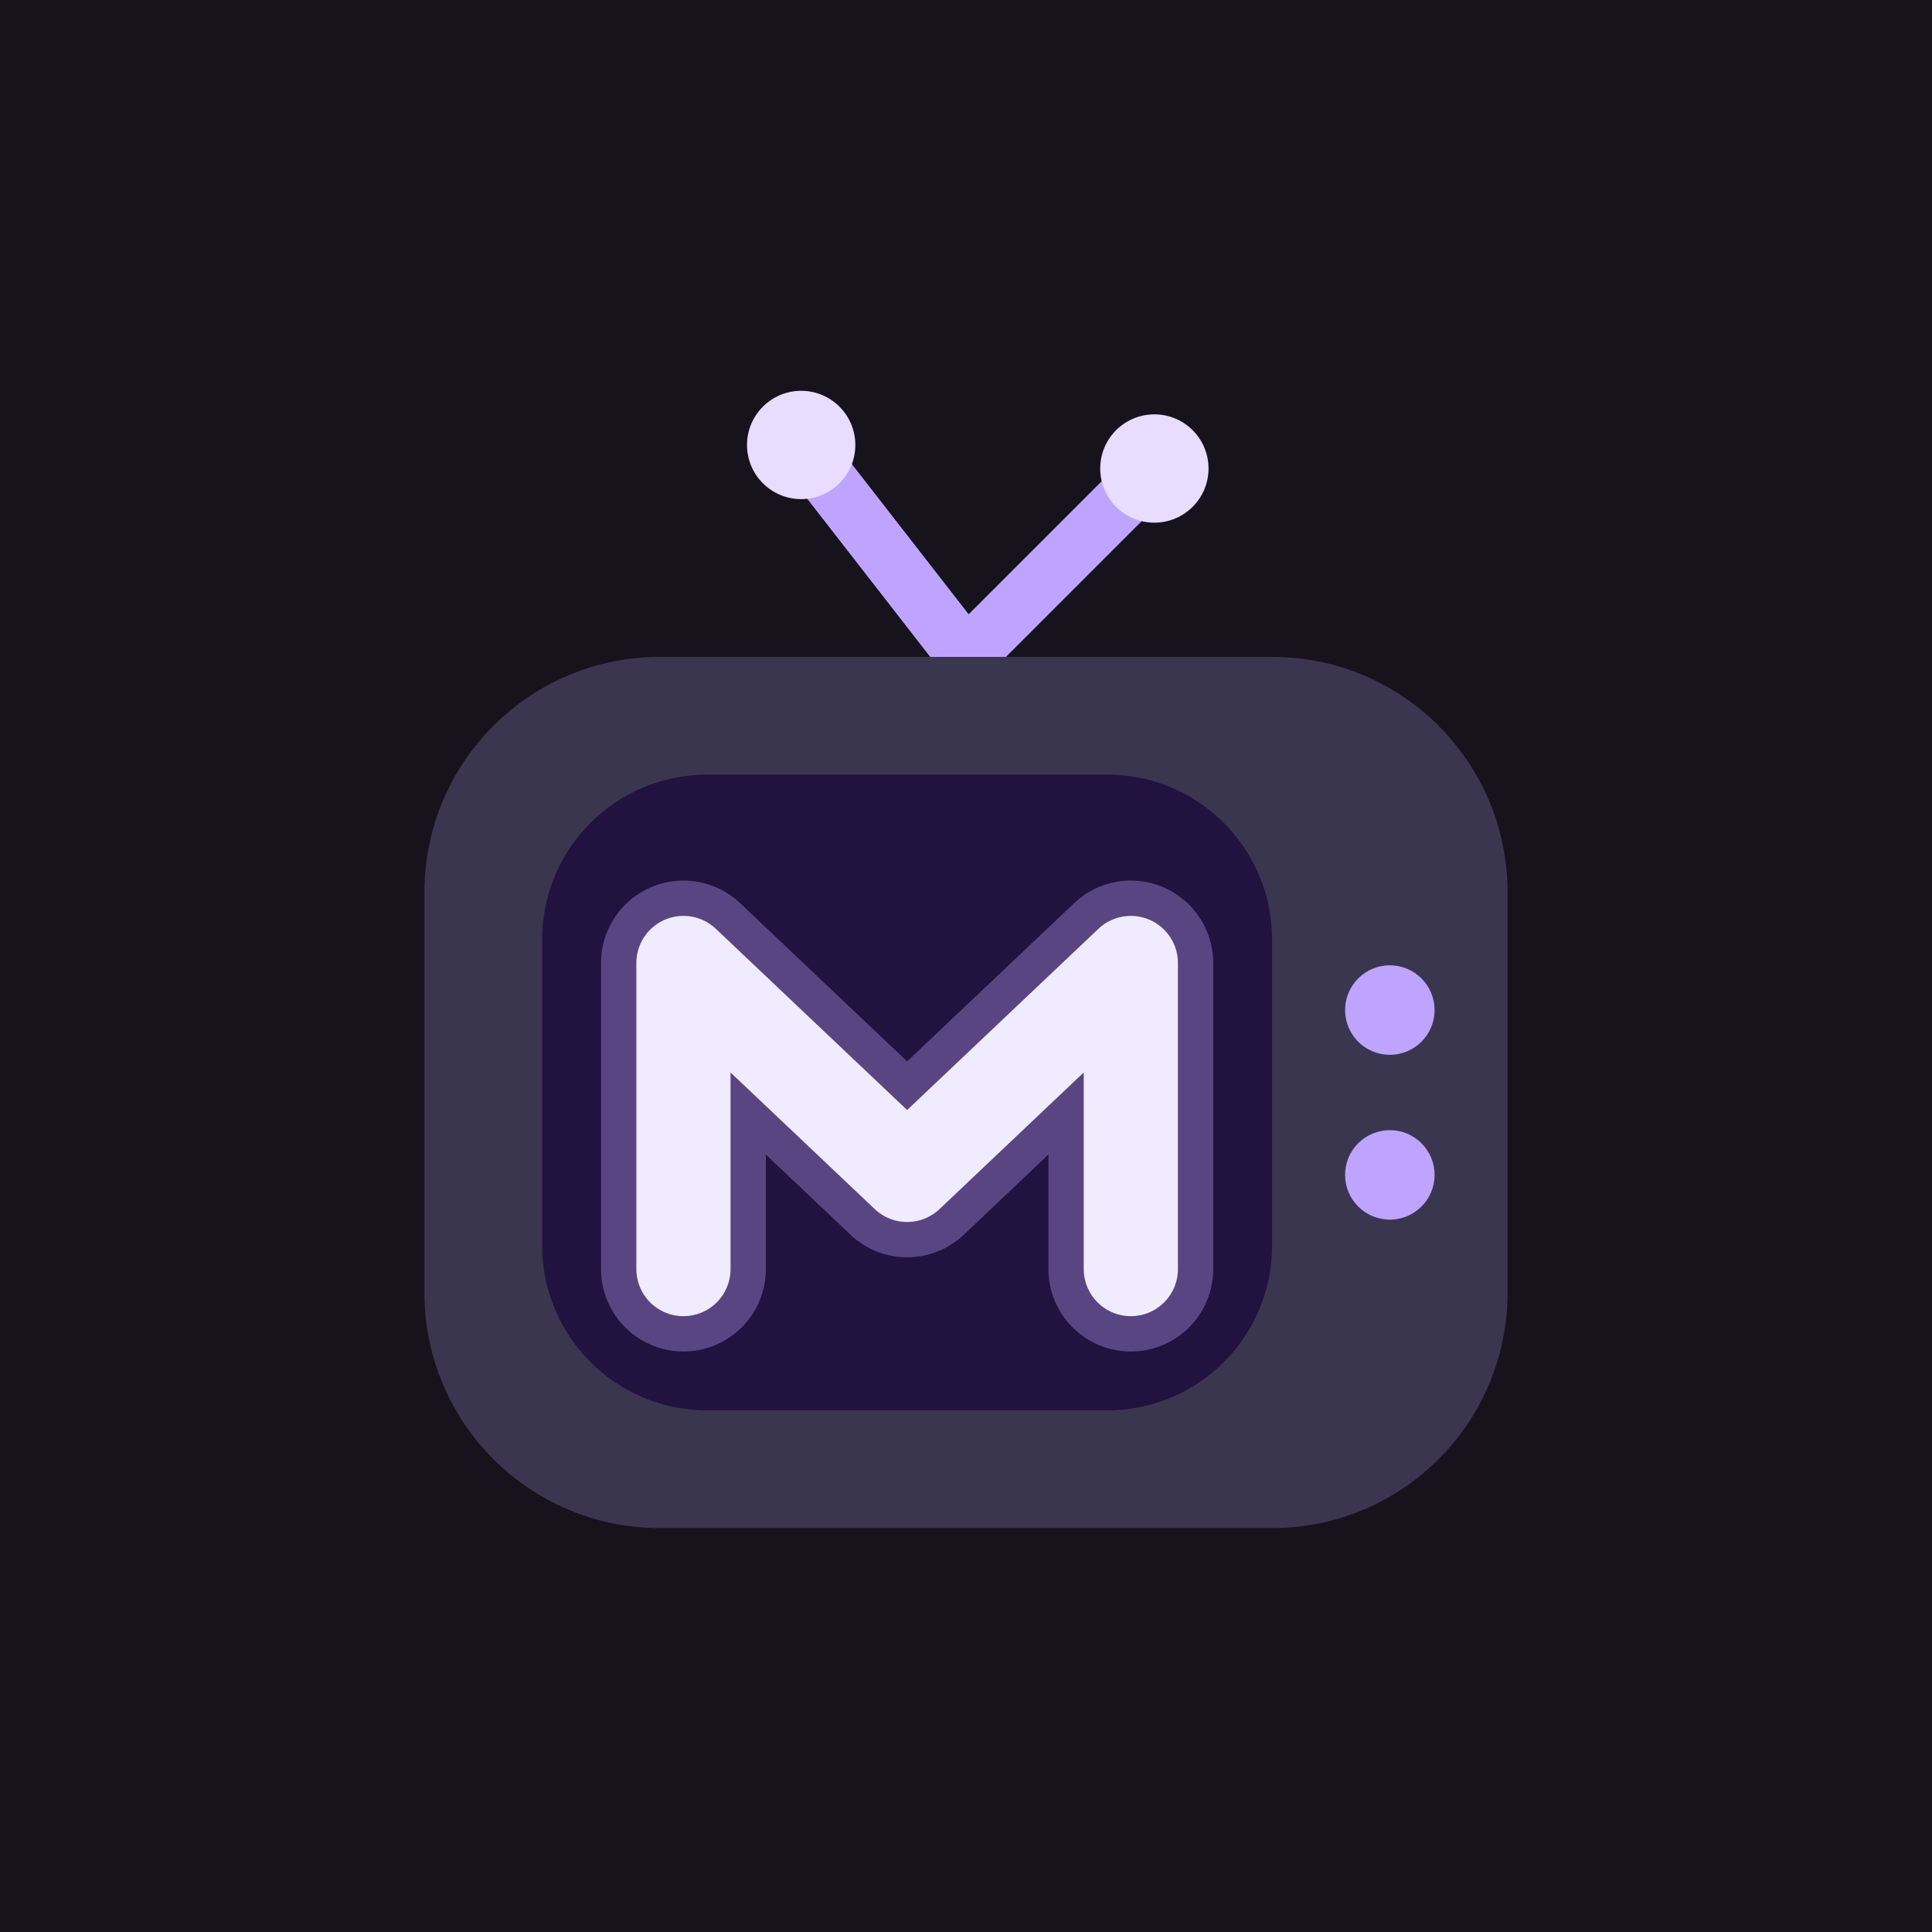
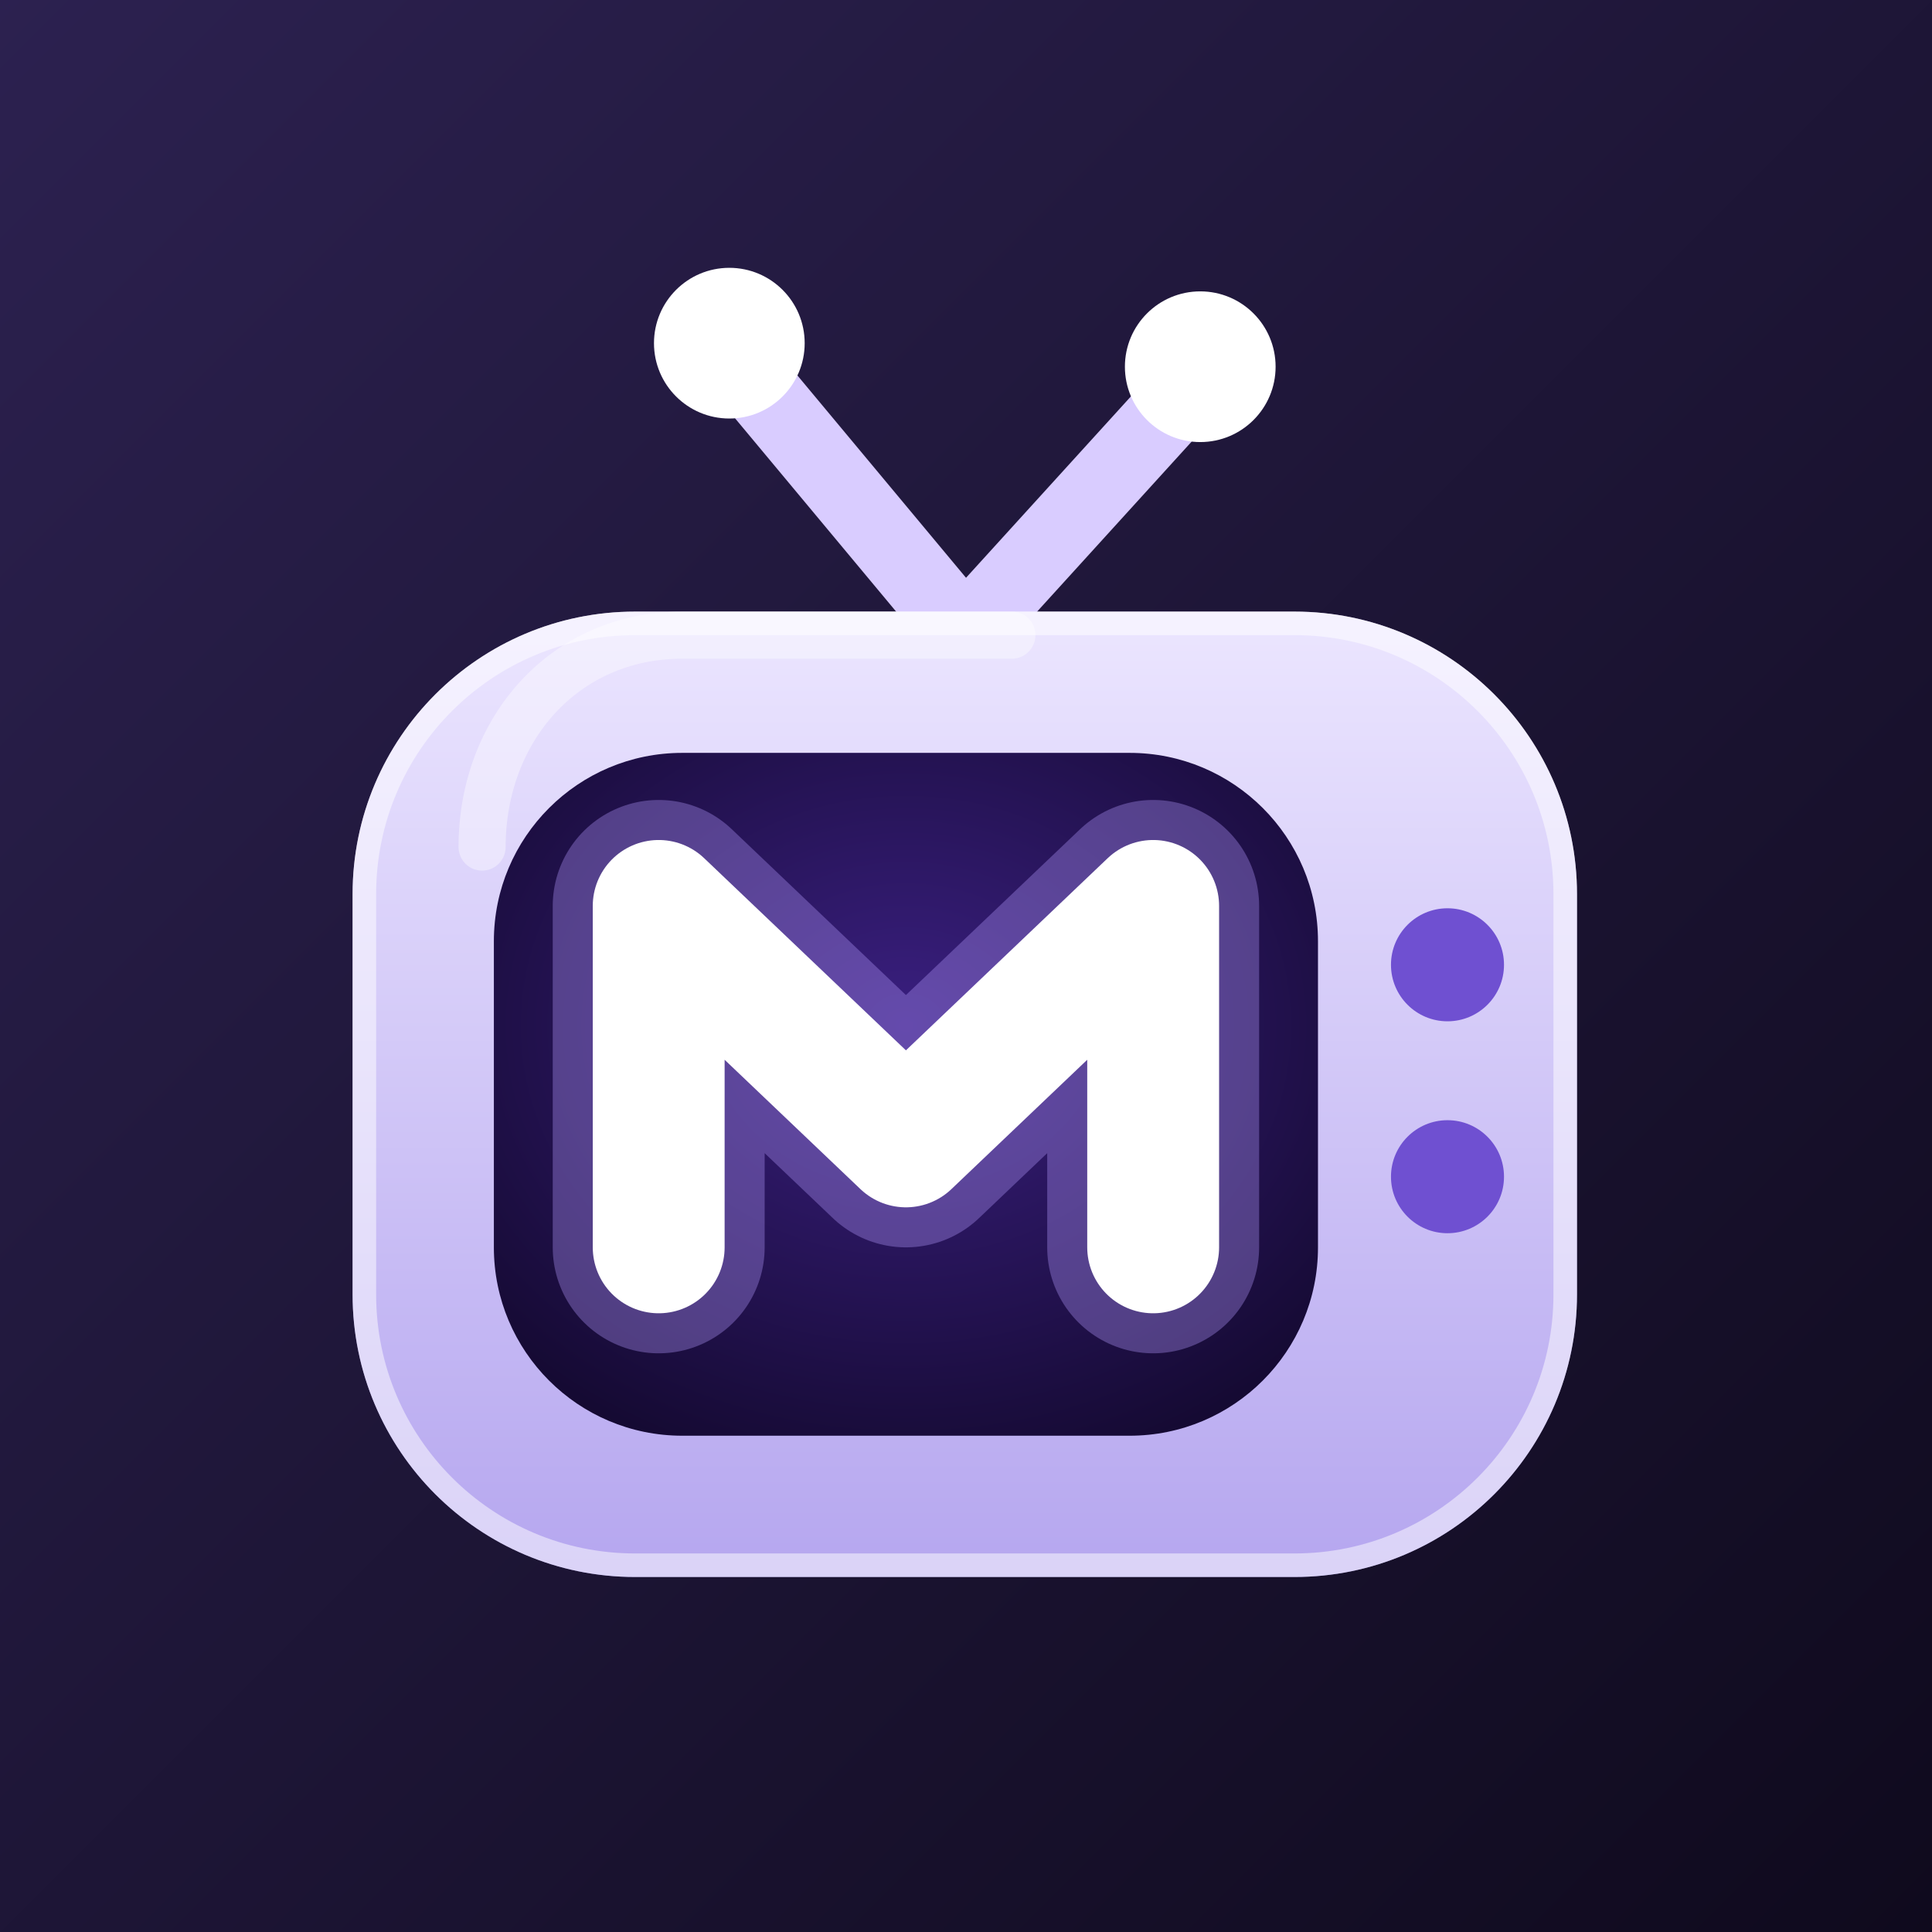
<svg xmlns="http://www.w3.org/2000/svg" viewBox="0 0 64 64">
-   <rect width="64" height="64" fill="#17131d" />
-   <g transform="translate(7.04 8.5) scale(.78)">
-     <path d="M32 17 25 8M32 17l8-8" stroke="#bfa4ff" stroke-width="2.4" stroke-linecap="round" fill="none" />
-     <circle cx="25" cy="8" r="2.3" fill="#e8dcff" />
-     <circle cx="40" cy="9" r="2.3" fill="#e8dcff" />
-     <rect x="9" y="17" width="46" height="37" rx="10" fill="#3b3650" />
-     <rect x="14" y="22" width="31" height="27" rx="7" fill="#22123f" />
-     <path d="M20 43V30l9.5 9L39 30v13" stroke="#bfa4ff" stroke-opacity=".35" stroke-width="7" fill="none" stroke-linejoin="round" stroke-linecap="round" />
-     <path d="M20 43V30l9.5 9L39 30v13" stroke="#f1ebff" stroke-width="4" fill="none" stroke-linejoin="round" stroke-linecap="round" />
-     <circle cx="50" cy="32" r="1.9" fill="#bfa4ff" />
-     <circle cx="50" cy="39" r="1.9" fill="#bfa4ff" />
+   <rect width="64" height="64" fill="url(#imt)" />
+   <g transform="translate(7 7) scale(.78)">
+     <defs>
+       <linearGradient id="imt" x1="0" y1="0" x2="1" y2="1">
+         <stop offset="0" style="stop-color:#2c2150" />
+         <stop offset="1" style="stop-color:#0f0a1d" />
+       </linearGradient>
+       <linearGradient id="imb" x1="0" y1="0" x2="0" y2="1">
+         <stop offset="0" style="stop-color:#ece6ff" />
+         <stop offset="1" style="stop-color:#b5a6ef" />
+       </linearGradient>
+       <radialGradient id="ims" cx=".5" cy=".4" r=".8">
+         <stop offset="0" style="stop-color:#3a1f80" />
+         <stop offset="1" style="stop-color:#0e0624" />
+       </radialGradient>
+     </defs>
+     <g>
+       <path d="M32 18 22 6M32 18 42 7" style="stroke:#d9ccff" stroke-width="3.2" stroke-linecap="round" fill="none" />
+       <circle cx="22" cy="5.6" r="3.2" style="fill:#ffffff" />
+       <circle cx="42" cy="6.6" r="3.2" style="fill:#ffffff" />
+     </g>
+     <rect x="6" y="17" width="52" height="41" rx="12" fill="url(#imb)" />
+     <rect x="6.5" y="17.5" width="51" height="40" rx="11.5" fill="none" style="stroke:#ffffff" stroke-opacity=".5" />
+     <path d="M11.5 27c0-5 3.5-9 8.5-9h14" stroke="#fff" stroke-opacity=".38" stroke-width="2" fill="none" stroke-linecap="round" />
+     <rect x="12" y="23" width="35" height="29" rx="8" fill="url(#ims)" />
+     <g fill="none" stroke-linejoin="round" stroke-linecap="round">
+       <path d="M19 44V29.5l10.5 10 10.5-10V44" style="stroke:#b69cff" stroke-width="9" stroke-opacity=".35" />
+       <path d="M19 44V29.5l10.5 10 10.5-10V44" style="stroke:#ffffff" stroke-width="5.6" />
+     </g>
+     <circle cx="52.5" cy="32" r="2.4" style="fill:#6f50d1" />
+     <circle cx="52.5" cy="41" r="2.4" style="fill:#6f50d1" />
  </g>
</svg>
